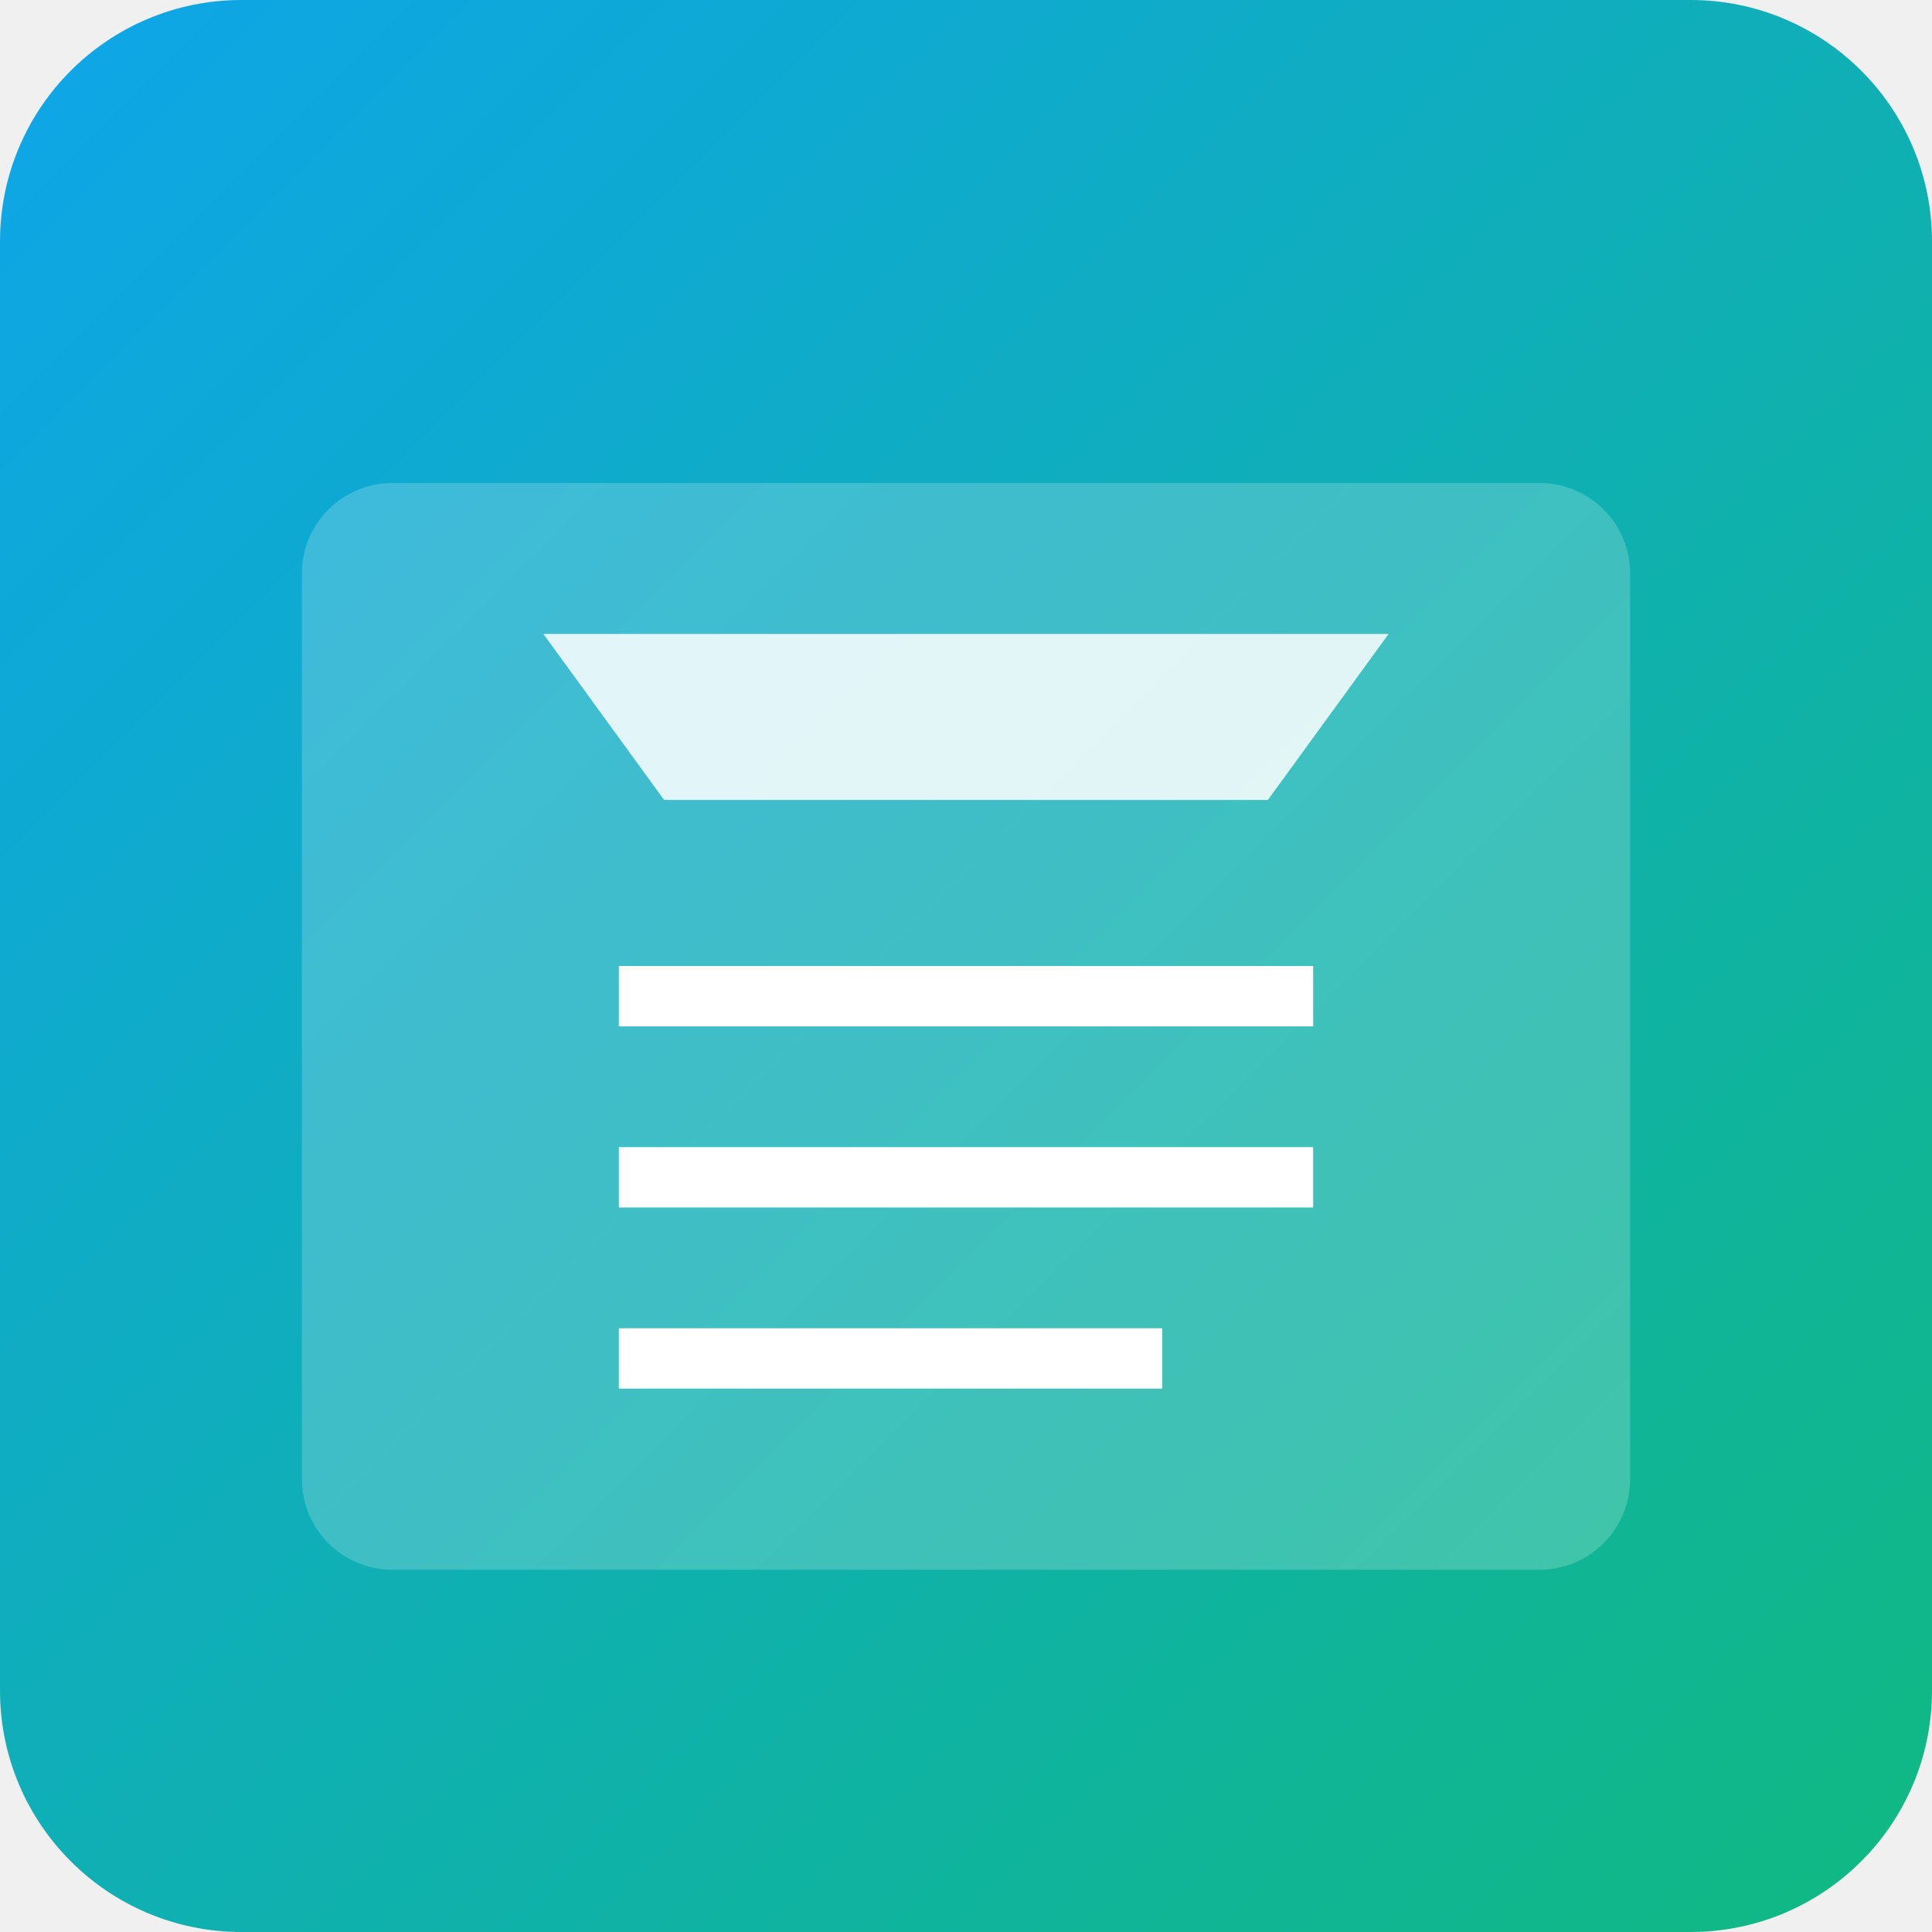
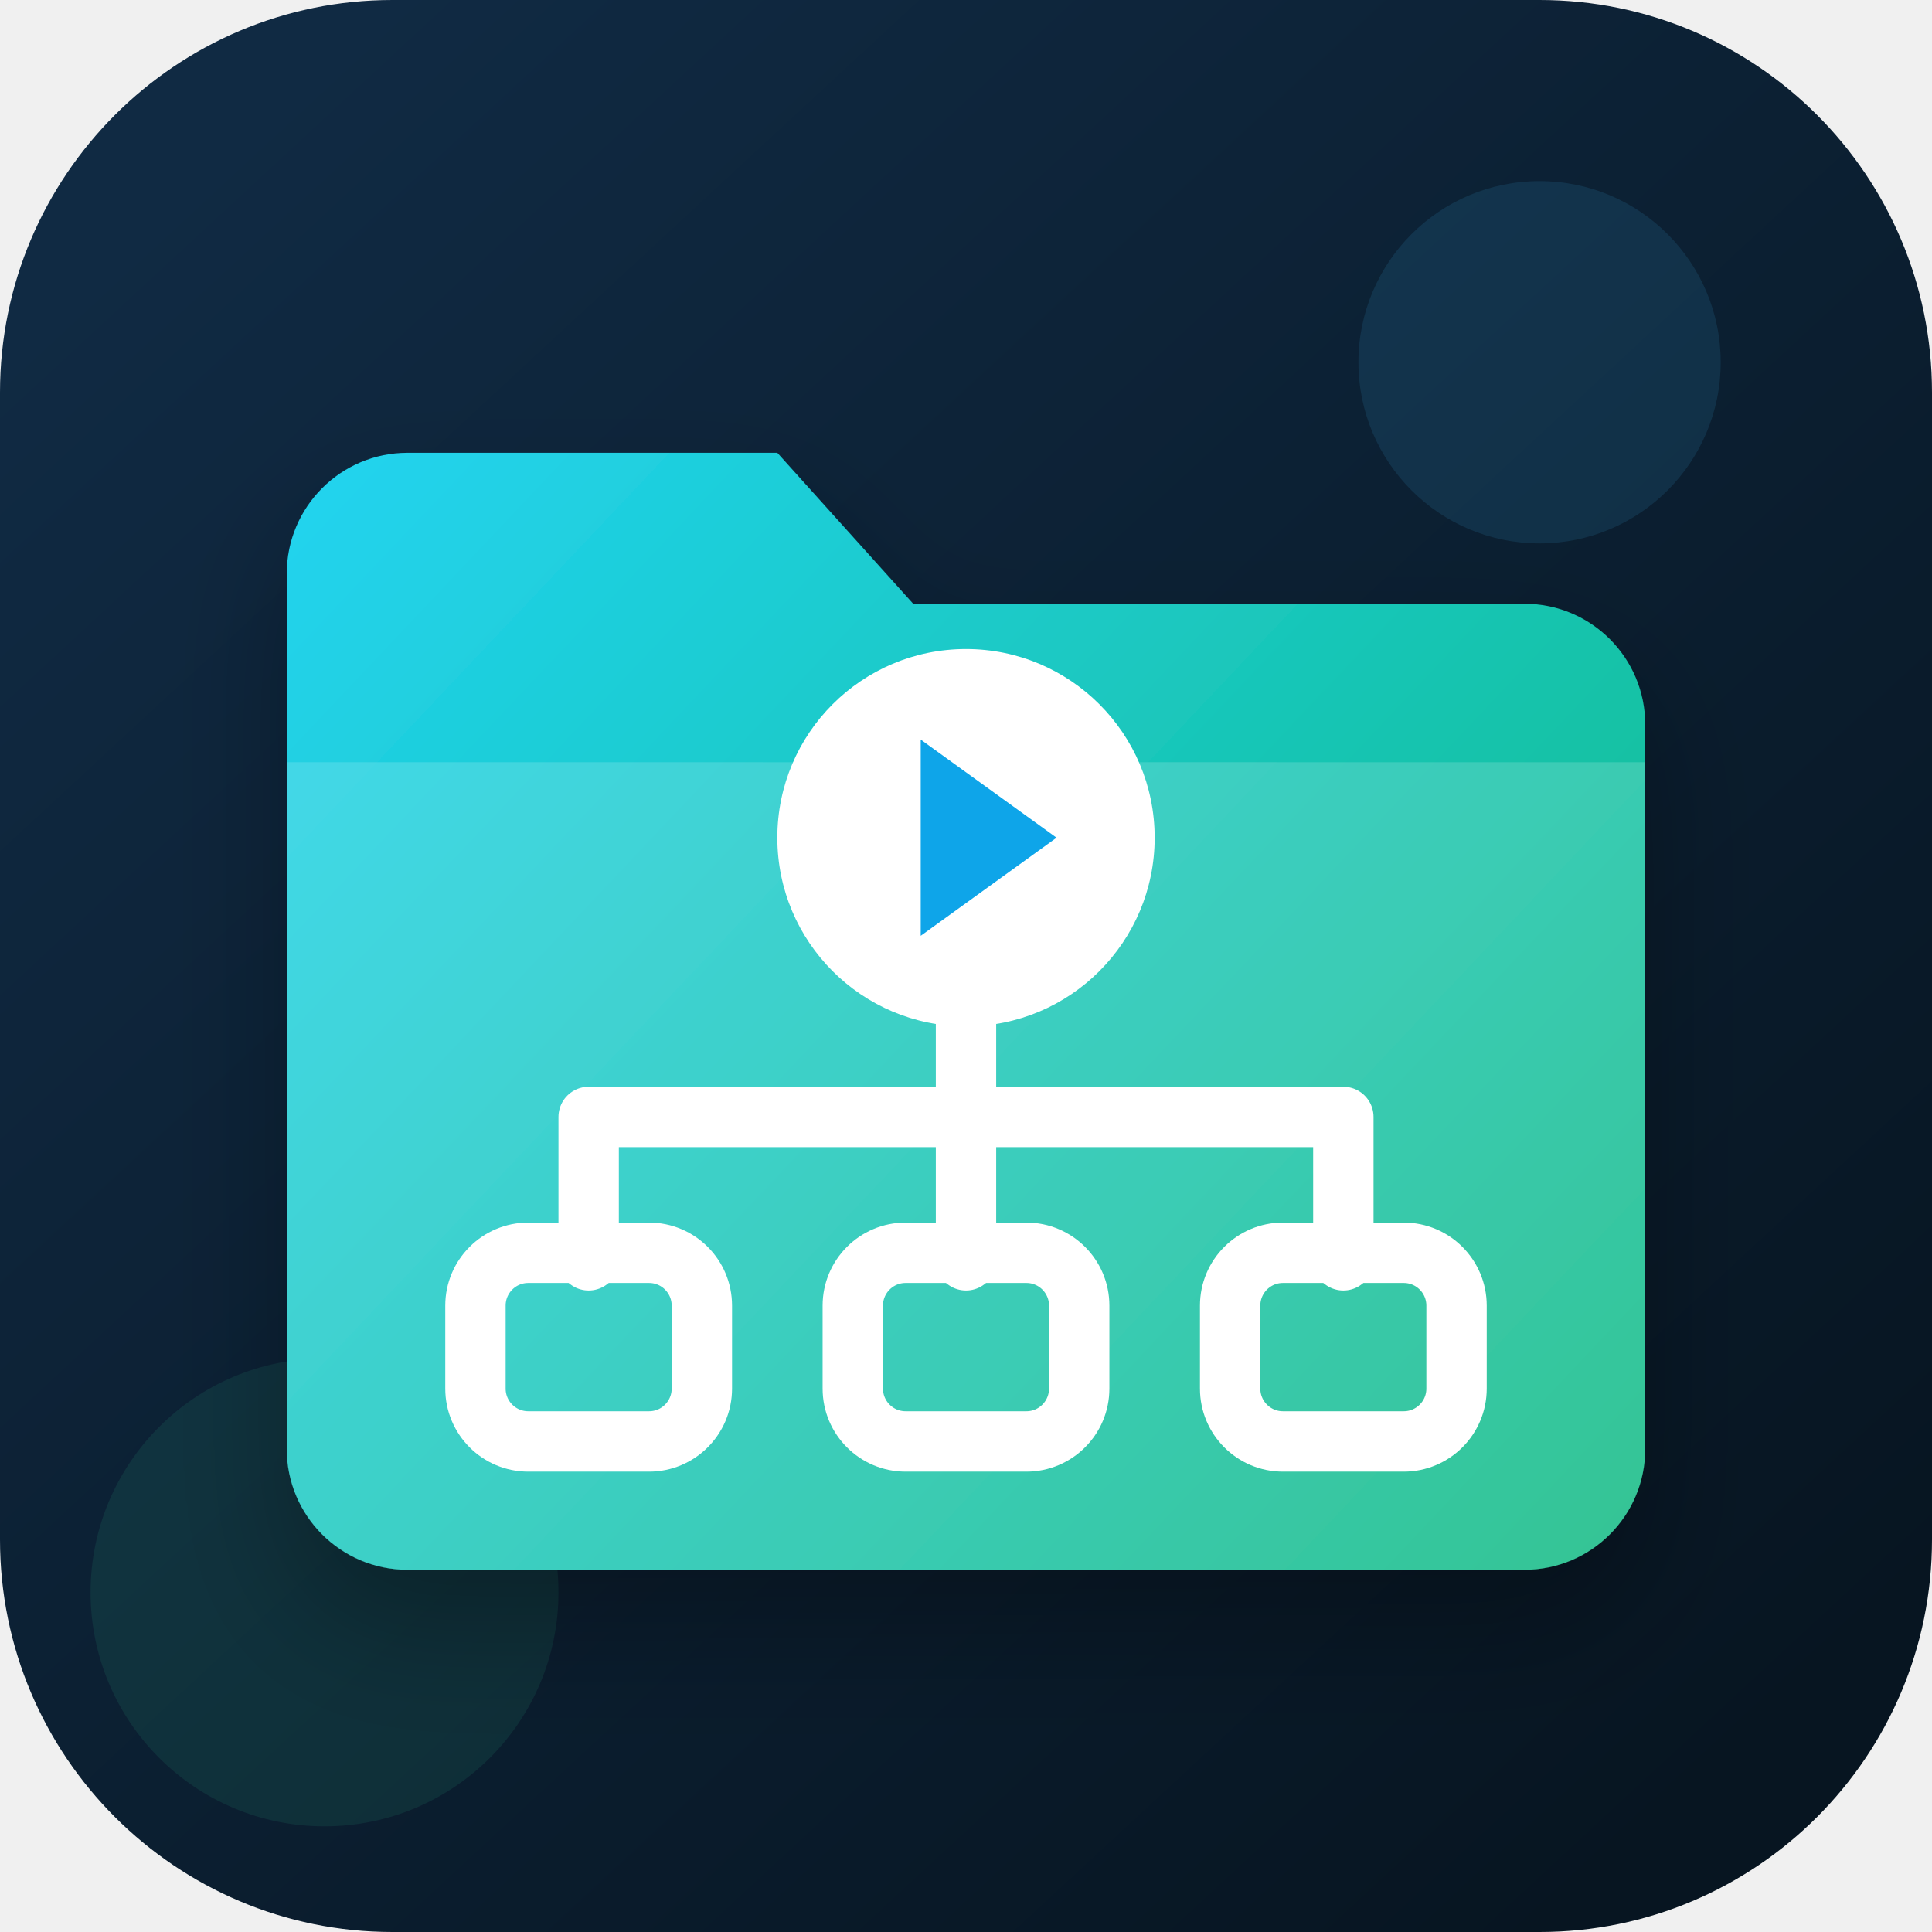
- <svg xmlns="http://www.w3.org/2000/svg" width="256" height="256" viewBox="0 0 256 256">
+ <svg xmlns="http://www.w3.org/2000/svg" width="1024" height="1024" viewBox="0 0 256 256">
  <defs>
-     <linearGradient id="bg" x1="0" y1="0" x2="1" y2="1">
-       <stop offset="0%" stop-color="#0EA5E9" />
-       <stop offset="100%" stop-color="#10B981" />
+     <linearGradient id="background" x1="28" y1="20" x2="228" y2="236" gradientUnits="userSpaceOnUse">
+       <stop stop-color="#102A43" />
+       <stop offset="1" stop-color="#071521" />
    </linearGradient>
+     <linearGradient id="folder" x1="48" y1="58" x2="210" y2="211" gradientUnits="userSpaceOnUse">
+       <stop stop-color="#22D3EE" />
+       <stop offset="1" stop-color="#10B981" />
+     </linearGradient>
+     <filter id="shadow" x="24" y="34" width="208" height="202" filterUnits="userSpaceOnUse">
+       <feDropShadow dx="0" dy="8" stdDeviation="8" flood-color="#000" flood-opacity=".28" />
+     </filter>
  </defs>
-   <rect width="256" height="256" rx="32" fill="url(#bg)" />
-   <path d="M52 64h152a12 12 0 0 1 12 12v120a12 12 0 0 1-12 12H52a12 12 0 0 1-12-12V76a12 12 0 0 1 12-12z" fill="#ffffff" opacity="0.2" />
-   <path d="M72 84h112l-16 22H88L72 84z" fill="#ffffff" opacity="0.85" />
-   <path d="M82 128h92v8H82zm0 24h92v8H82zm0 24h72v8H82z" fill="#ffffff" />
+   <rect width="256" height="256" rx="52" fill="url(#background)" />
+   <circle cx="204" cy="48" r="24" fill="#38BDF8" opacity=".12" />
+   <circle cx="43" cy="211" r="31" fill="#34D399" opacity=".1" />
+   <g filter="url(#shadow)">
+     <path d="M38 76a16 16 0 0 1 16-16h49l18 20h81a16 16 0 0 1 16 16v96a16 16 0 0 1-16 16H54a16 16 0 0 1-16-16V76Z" fill="url(#folder)" />
+     <path d="M38 101h180v91a16 16 0 0 1-16 16H54a16 16 0 0 1-16-16v-91Z" fill="#F8FAFC" fill-opacity=".16" />
+   </g>
+   <g fill="none" stroke="#fff" stroke-width="8" stroke-linecap="round" stroke-linejoin="round">
+     <path d="M128 119v29M78 148h100M78 148v19M128 148v19M178 148v19" />
+     <rect x="63" y="166" width="30" height="25" rx="7" />
+     <rect x="113" y="166" width="30" height="25" rx="7" />
+     <rect x="163" y="166" width="30" height="25" rx="7" />
+   </g>
+   <circle cx="128" cy="111" r="25" fill="#fff" />
+   <path d="m122 98 18 13-18 13V98Z" fill="#0EA5E9" />
</svg>
